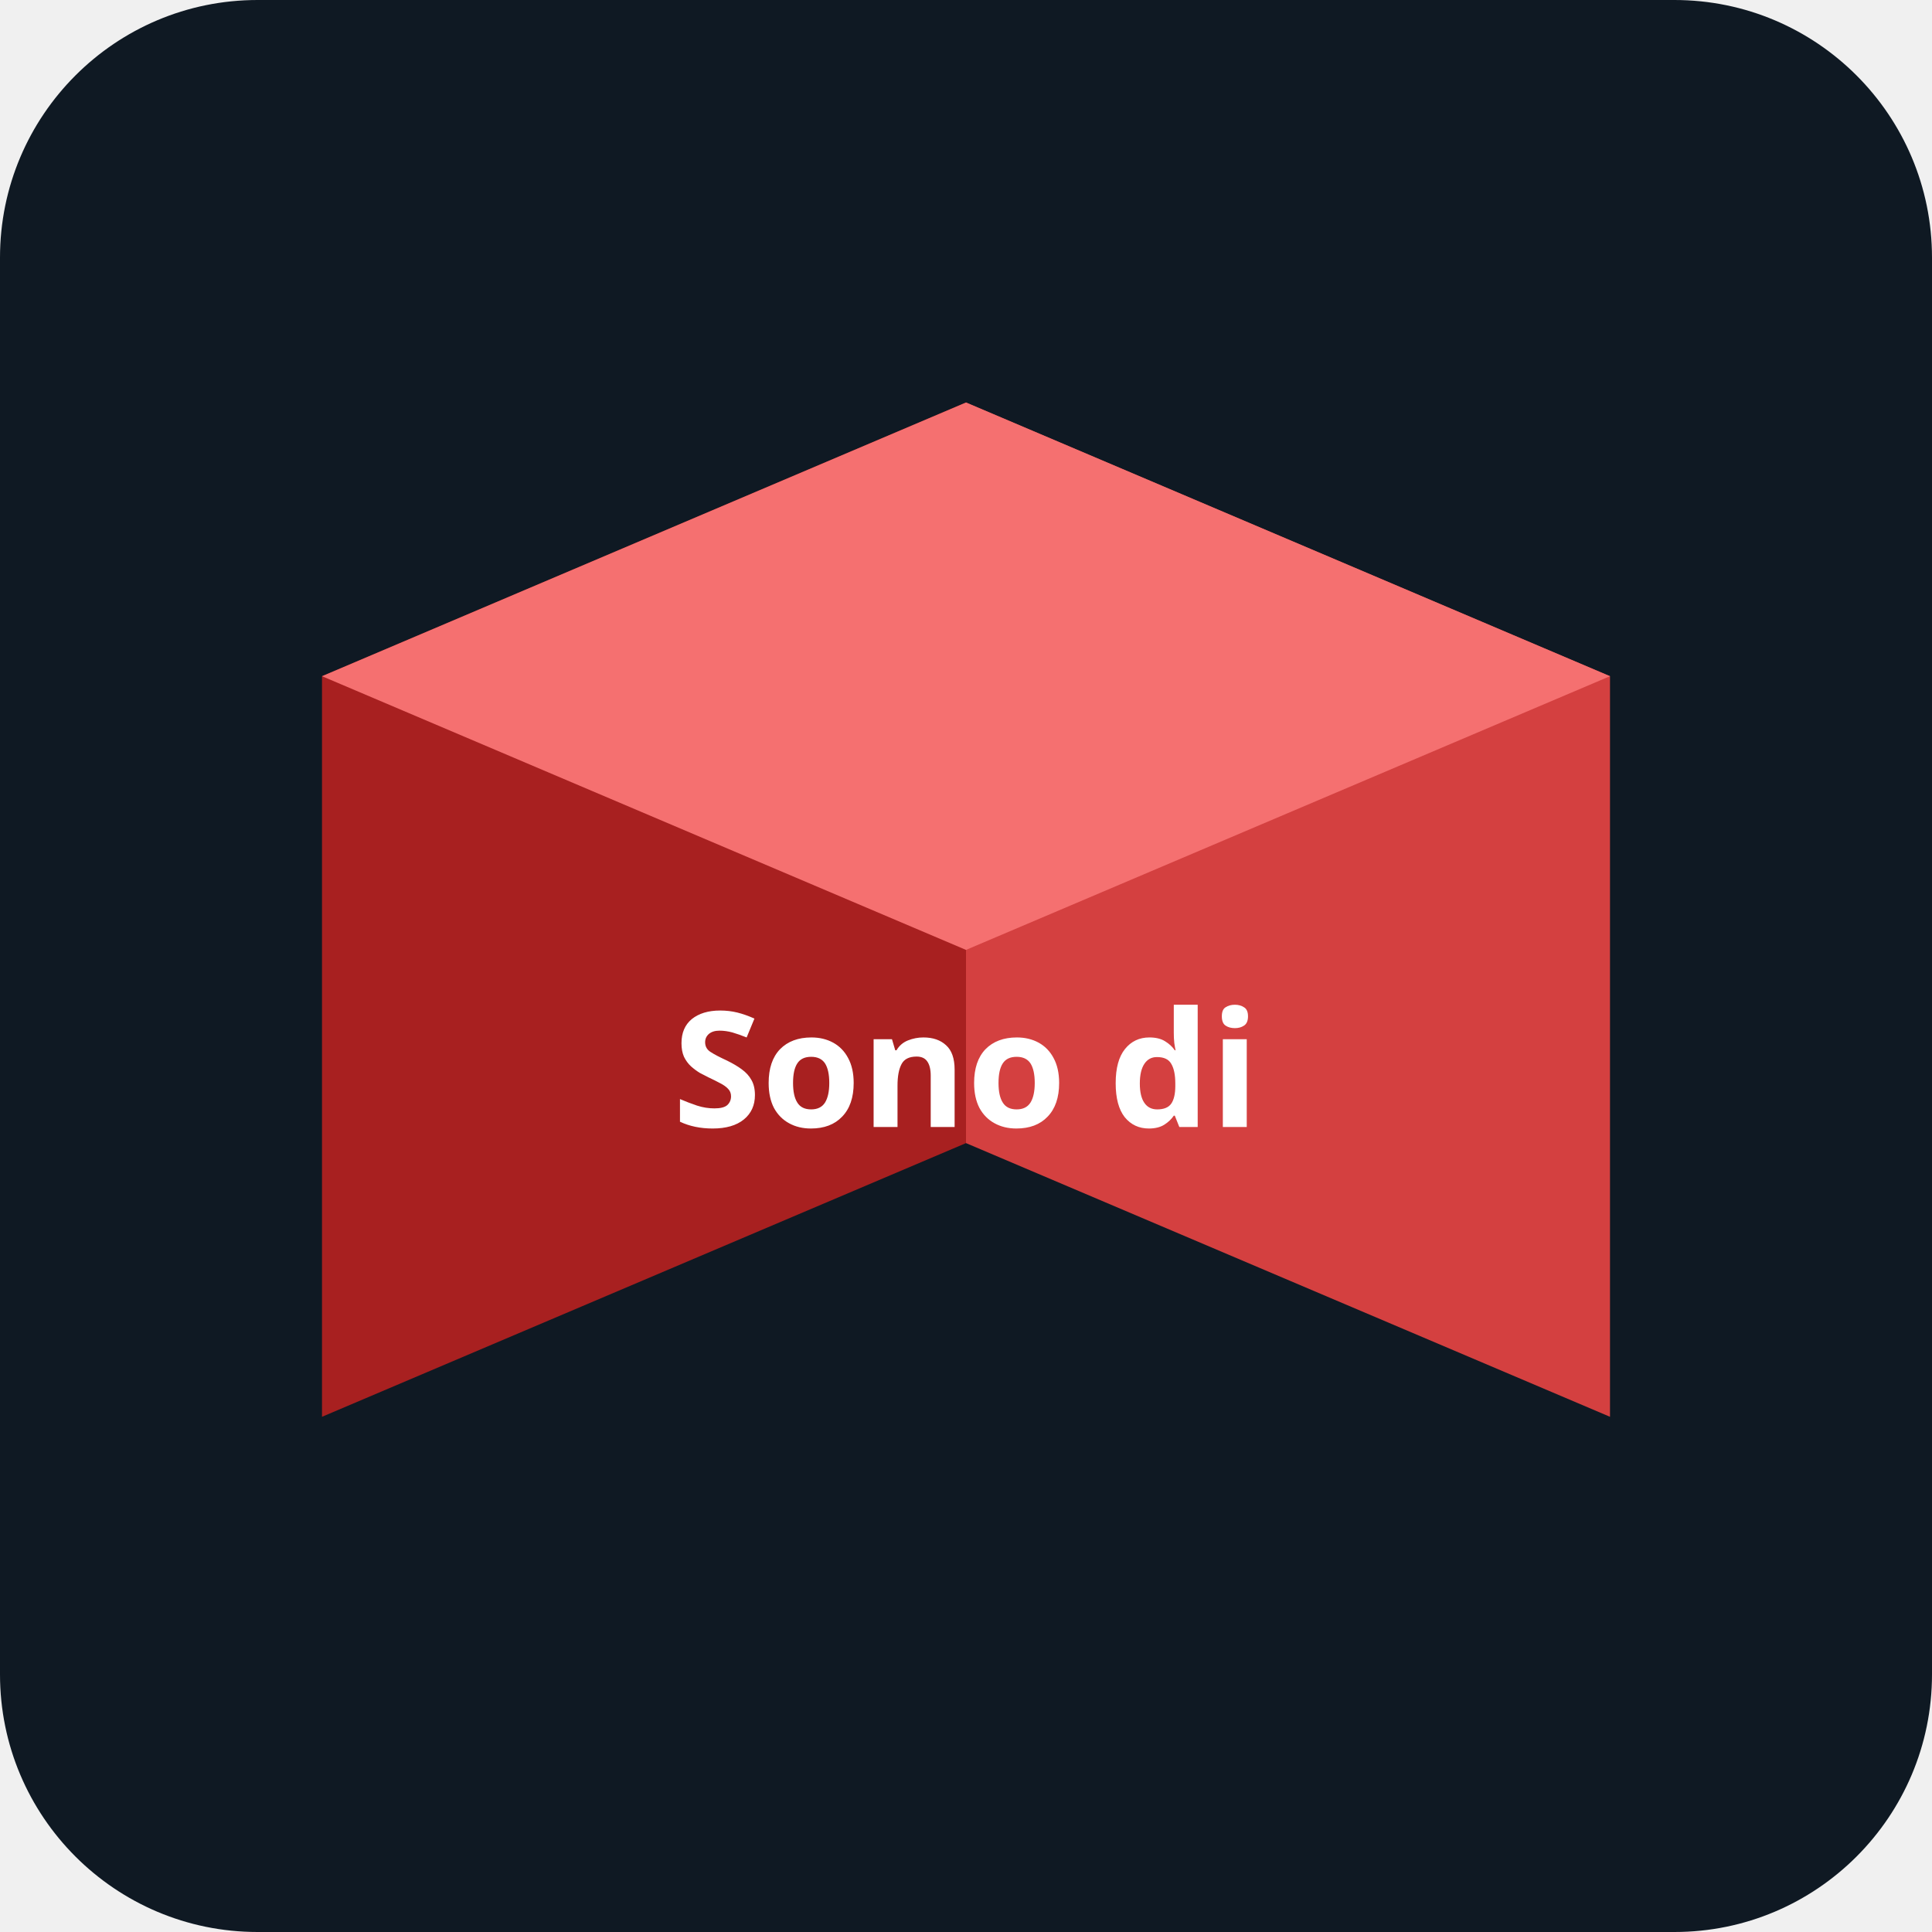
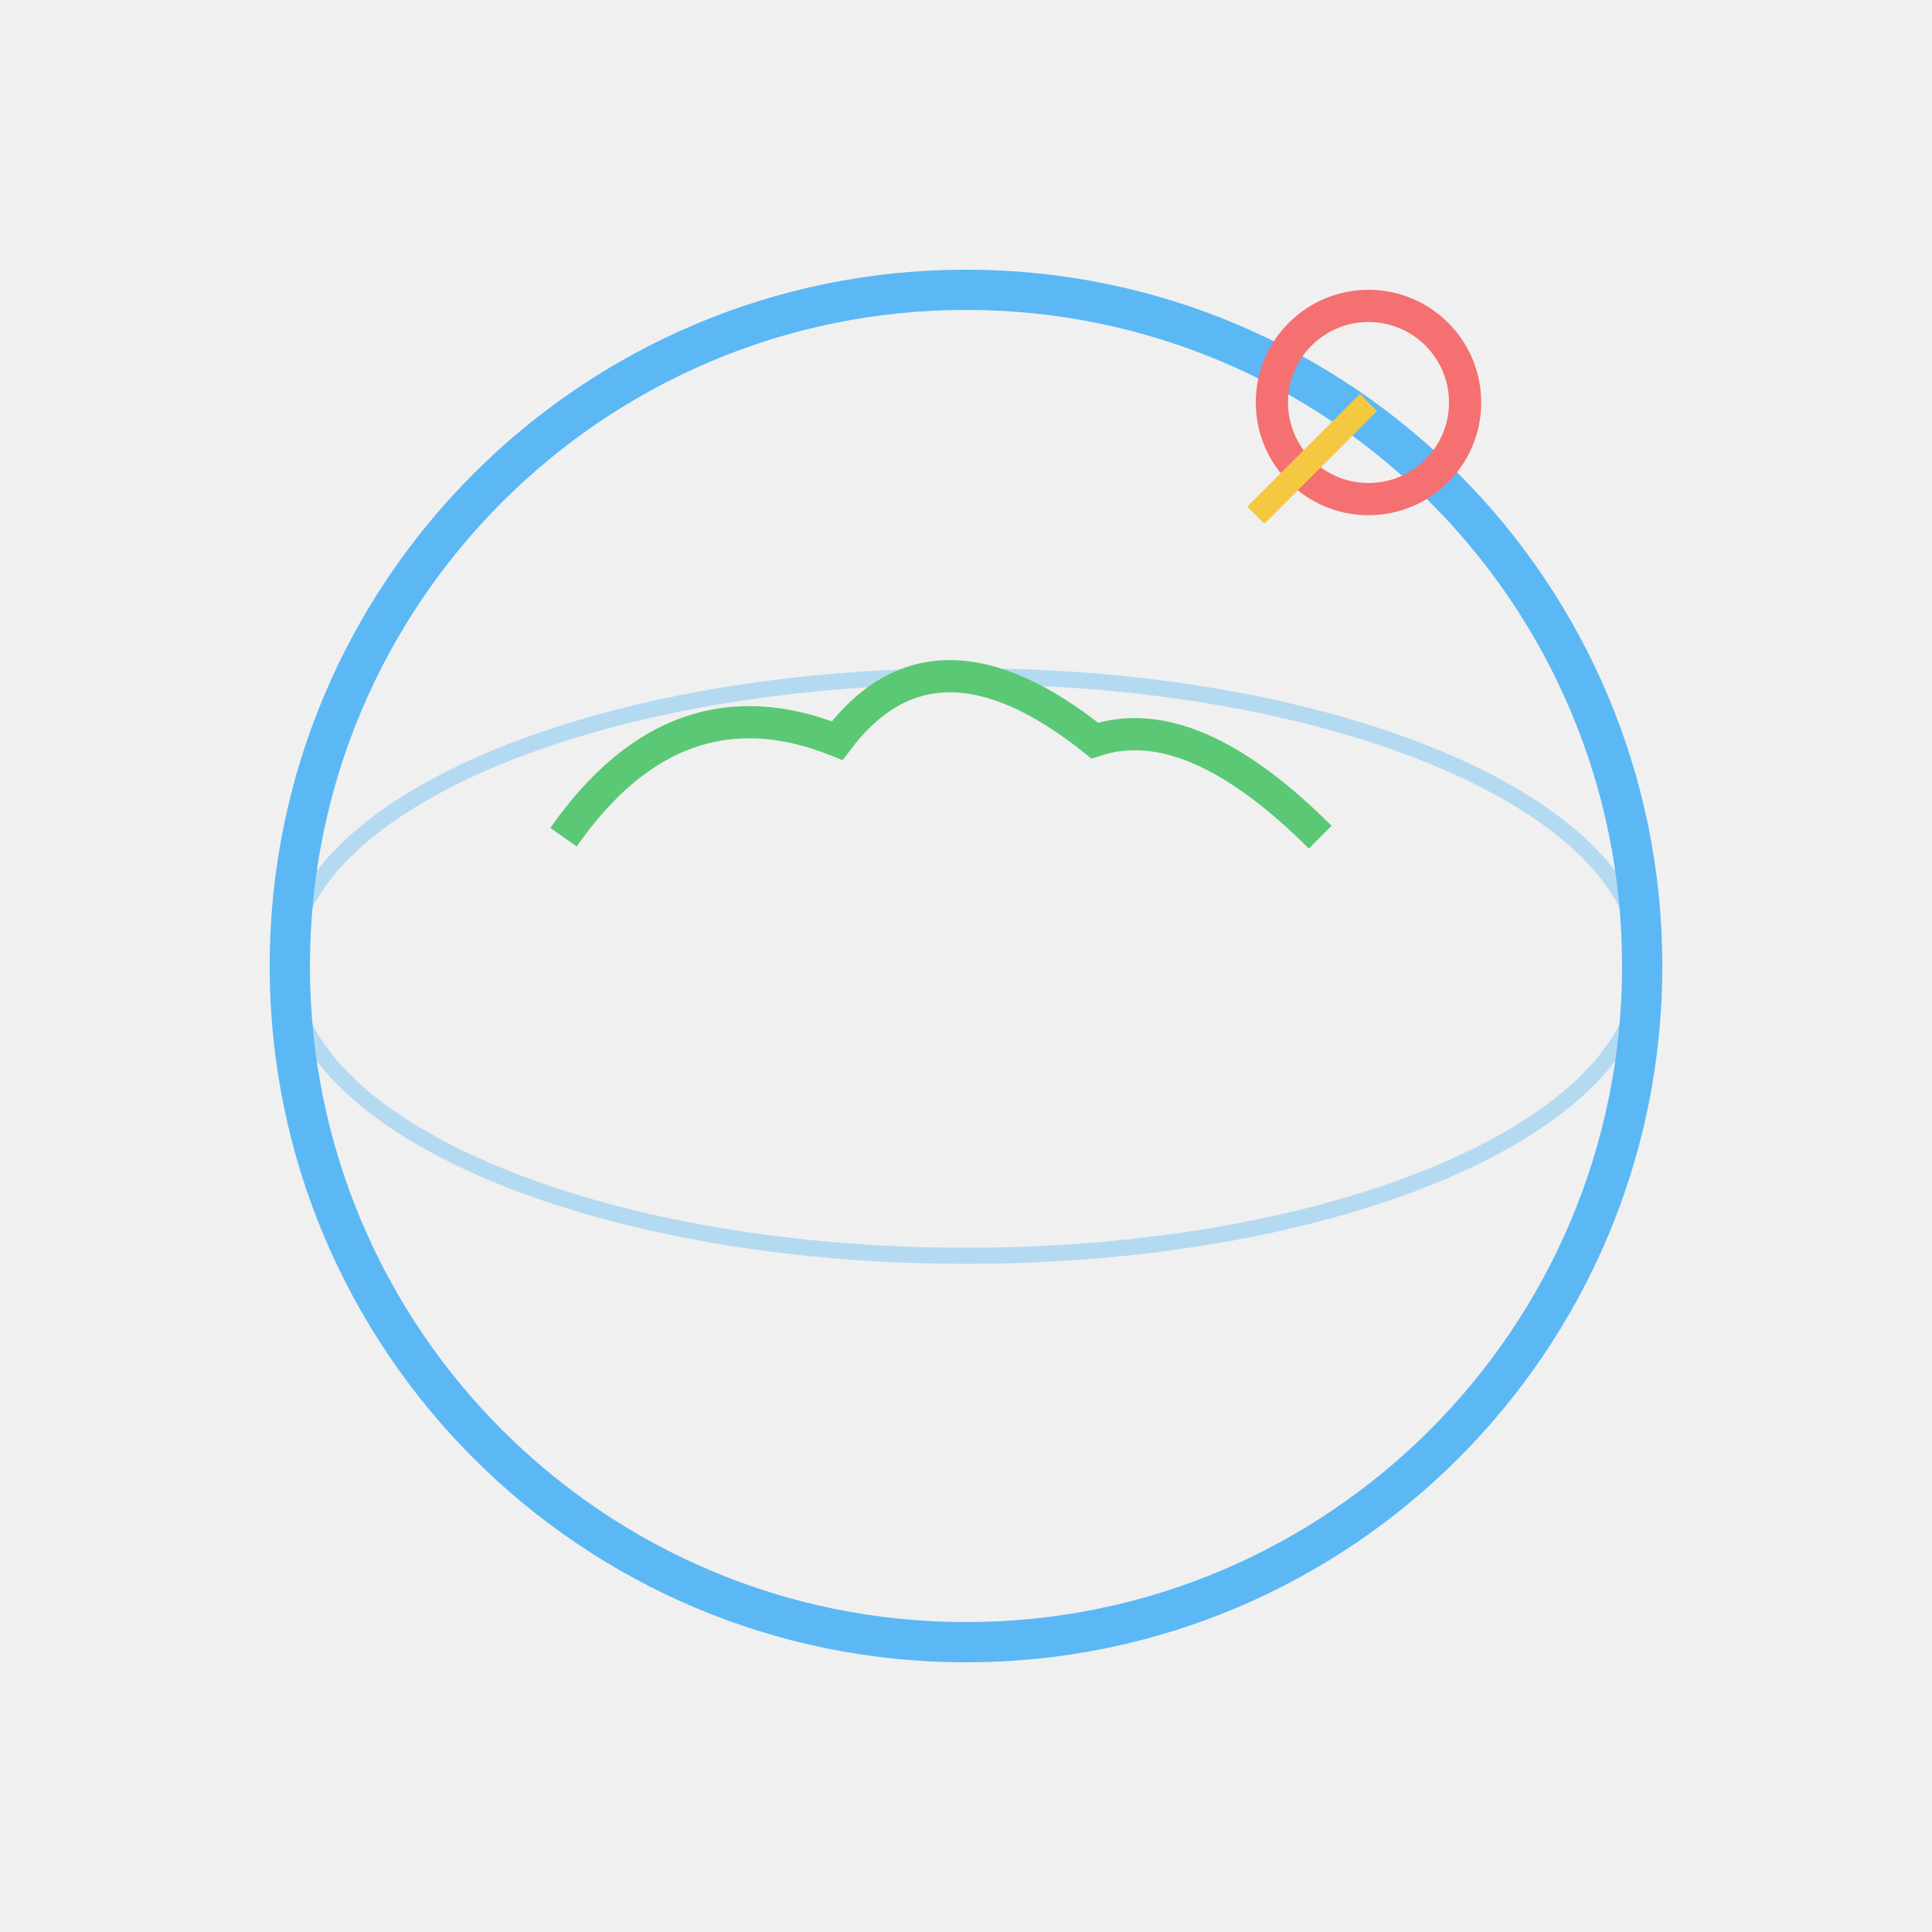
<svg xmlns="http://www.w3.org/2000/svg" viewBox="0 0 120 120" width="120" height="120" role="img">
-   <rect width="120" height="120" rx="16" fill="#0F1923" />
-   <path d="M20,88 L20,42 L60,25 L60,71 Z" fill="#A82020" />
-   <path d="M60,71 L60,25 L100,42 L100,88 Z" fill="#D44040" />
-   <path d="M20,42 L60,25 L100,42 L60,59 Z" fill="#F57070" />
-   <text x="60" y="70" text-anchor="middle" font-size="10" fill="white" font-family="sans-serif" font-weight="bold">Sono di</text>
+   <circle cx="60" cy="60" r="42" fill="none" stroke="#5BB8F5" stroke-width="2.5" />
+   <ellipse cx="60" cy="60" rx="42" ry="18" fill="none" stroke="#5BB8F5" stroke-width="1" opacity="0.4" />
+   <path d="M35,52 Q42,42 52,46 Q58,38 68,46 Q74,44 82,52" fill="none" stroke="#5BC875" stroke-width="2" />
+   <circle cx="85" cy="25" r="6" fill="none" stroke="#F57070" stroke-width="2" />
+   <line x1="78" y1="32" x2="85" y2="25" stroke="#F5C842" stroke-width="1.5" />
</svg>
